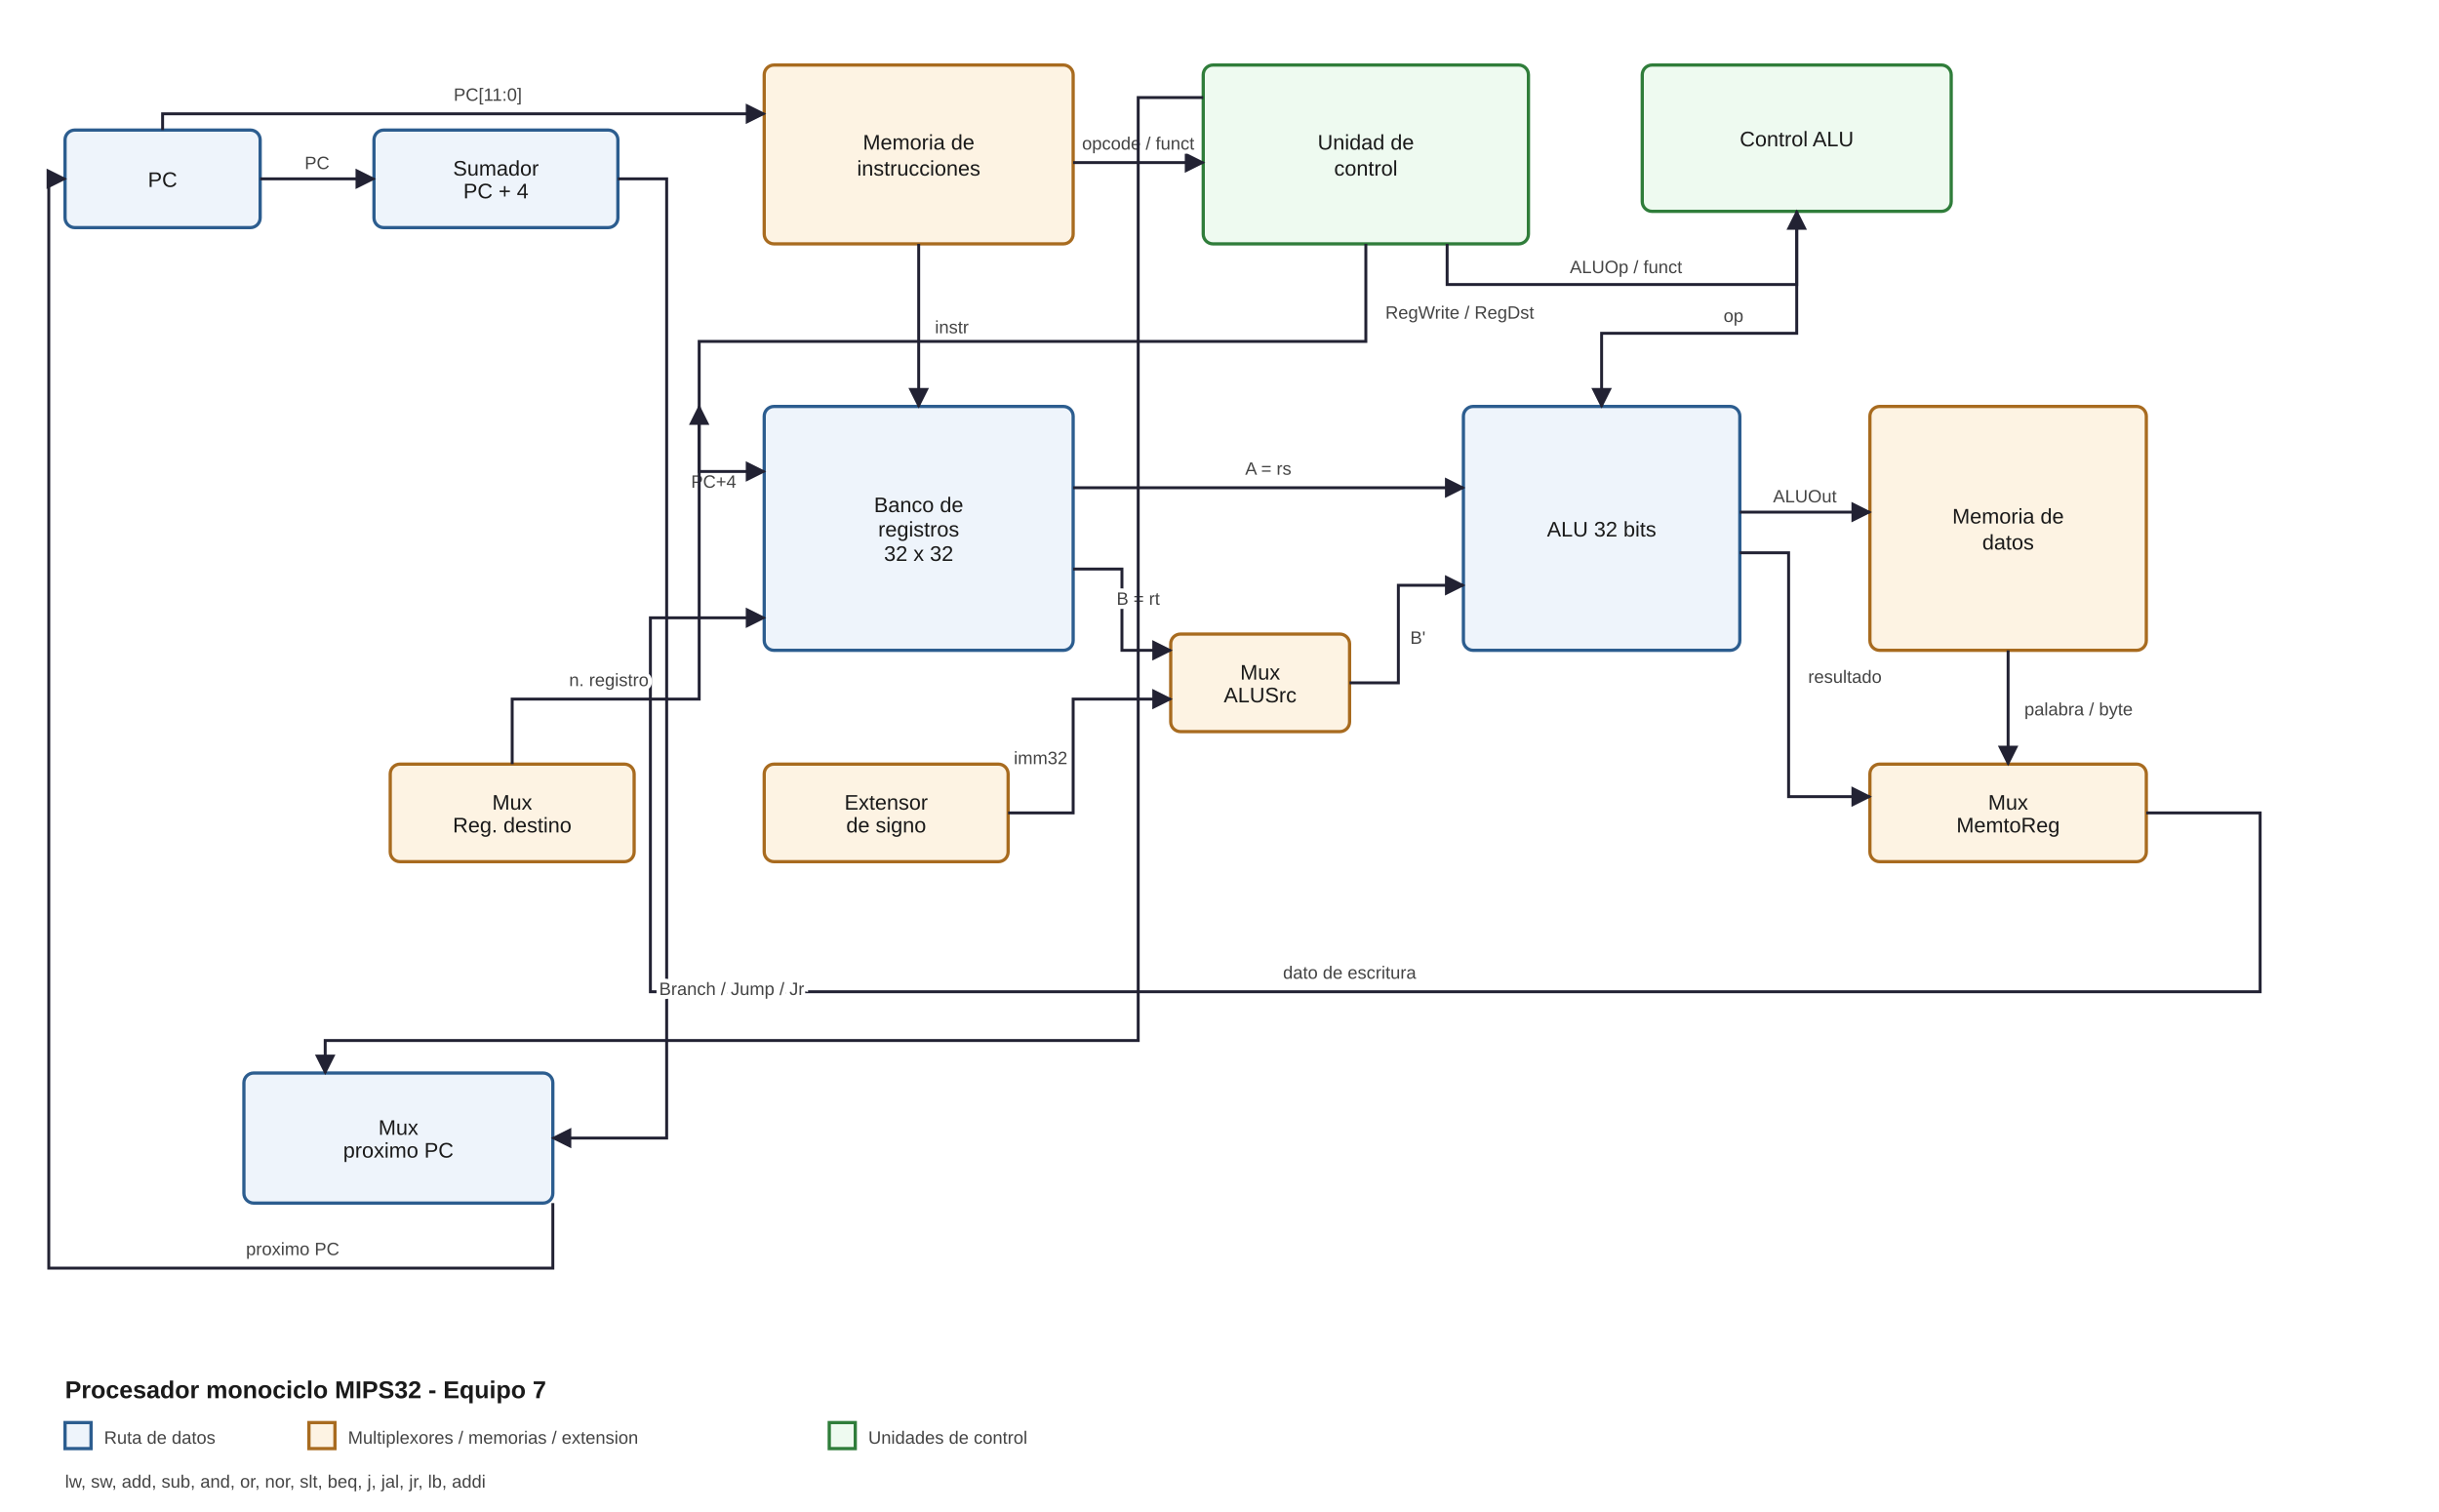
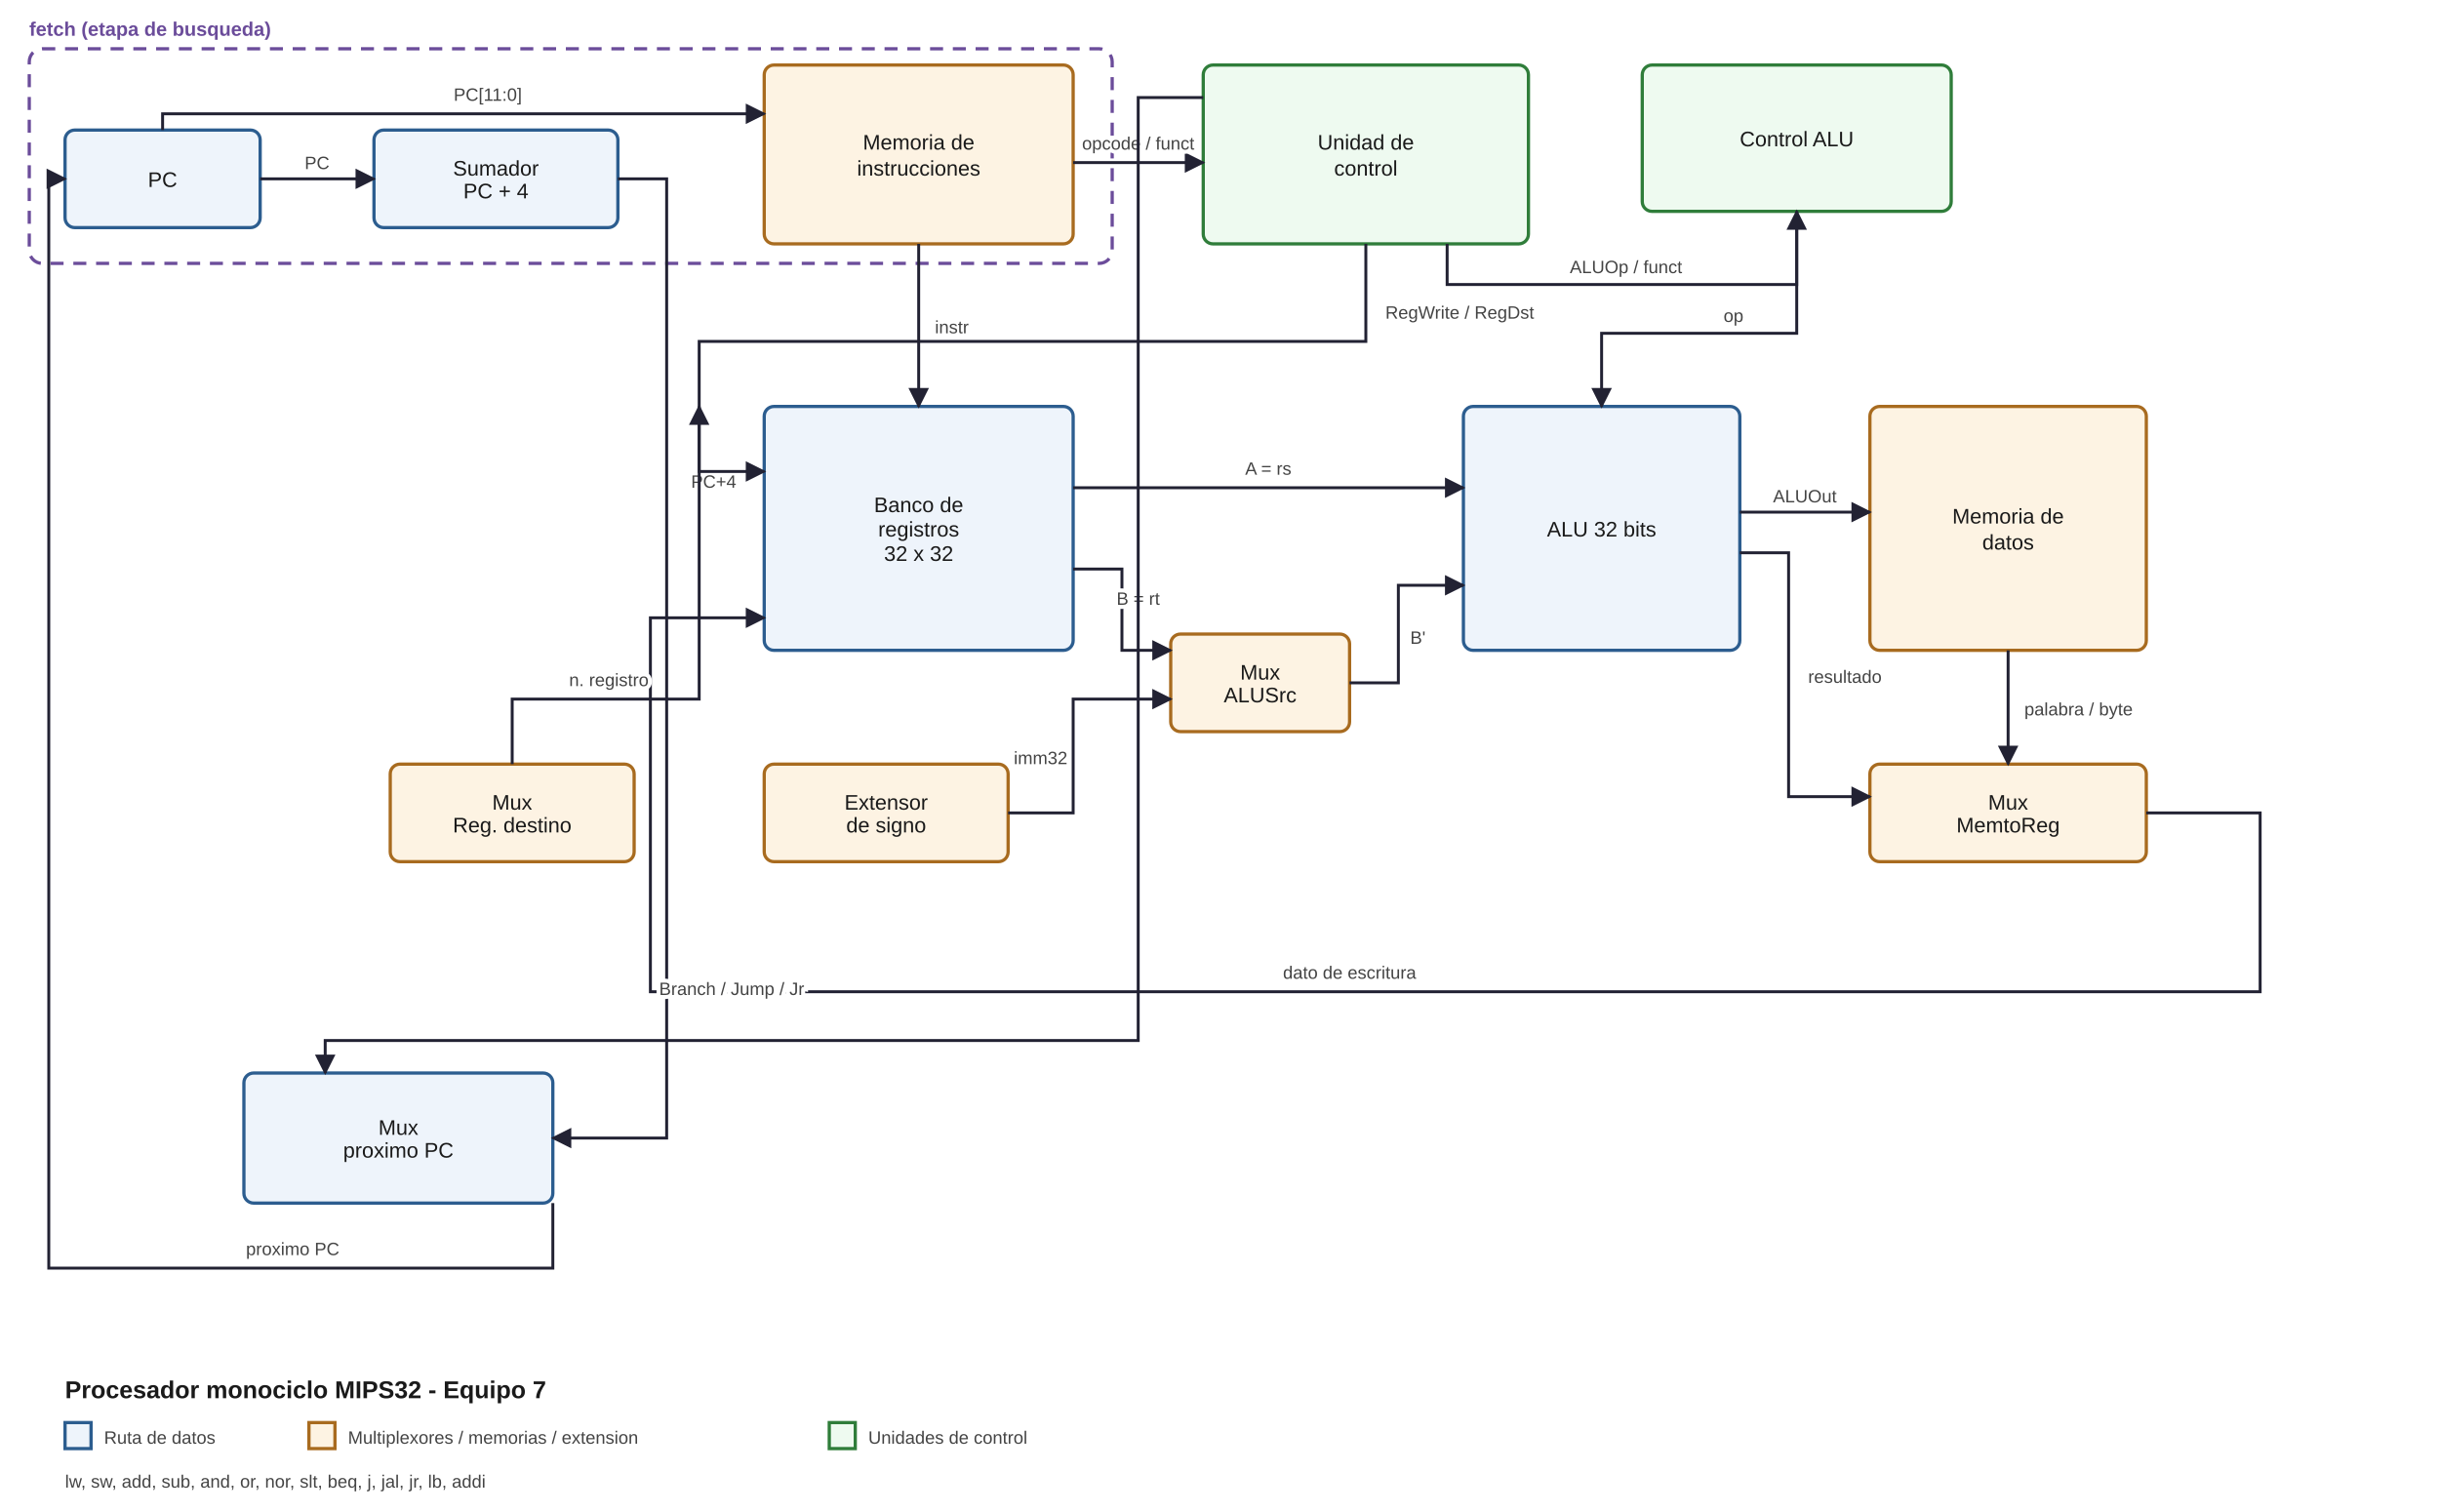
<svg xmlns="http://www.w3.org/2000/svg" width="1500" height="930" viewBox="0 0 1500 930">
  <defs>
    <marker id="a" viewBox="0 0 10 10" refX="9" refY="5" markerWidth="7" markerHeight="7" orient="auto-start-reverse">
      <path d="M 0 0 L 10 5 L 0 10 z" fill="#223" />
    </marker>
  </defs>
  <rect width="1500" height="930" fill="#fff" />
-   <style>text{font-family:Segoe UI,Arial,sans-serif;font-size:13px;fill:#1a1a1a}.b{fill:#eef4fb;stroke:#2c5d8f;stroke-width:2}.m{fill:#fdf3e3;stroke:#a86b1f;stroke-width:2}.c{fill:#eefaf0;stroke:#2f7d3a;stroke-width:2}.sig{font-size:11px;fill:#444}</style>
+   <style>text{font-family:Segoe UI,Arial,sans-serif;font-size:13px;fill:#1a1a1a}.b{fill:#eef4fb;stroke:#2c5d8f;stroke-width:2}.m{fill:#fdf3e3;stroke:#a86b1f;stroke-width:2}.c{fill:#eefaf0;stroke:#2f7d3a;stroke-width:2}.f{fill:none;stroke:#6b4c9a;stroke-width:2;stroke-dasharray:8 6}.sig{font-size:11px;fill:#444}</style>
  <rect class="b" x="40" y="80" width="120" height="60" rx="6" />
  <text x="100.0" y="115" text-anchor="middle">PC</text>
  <rect class="b" x="230" y="80" width="150" height="60" rx="6" />
  <text x="305.0" y="108" text-anchor="middle">Sumador</text>
  <text x="305.0" y="122" text-anchor="middle">PC + 4</text>
  <rect class="m" x="470" y="40" width="190" height="110" rx="6" />
  <text x="565.0" y="92" text-anchor="middle">Memoria de</text>
  <text x="565.0" y="108" text-anchor="middle">instrucciones</text>
  <rect class="c" x="740" y="40" width="200" height="110" rx="6" />
  <text x="840.0" y="92" text-anchor="middle">Unidad de</text>
  <text x="840.0" y="108" text-anchor="middle">control</text>
  <rect class="c" x="1010" y="40" width="190" height="90" rx="6" />
  <text x="1105.0" y="90" text-anchor="middle">Control ALU</text>
  <rect class="b" x="470" y="250" width="190" height="150" rx="6" />
  <text x="565.0" y="315" text-anchor="middle">Banco de</text>
  <text x="565.0" y="330" text-anchor="middle">registros</text>
  <text x="565.0" y="345" text-anchor="middle">32 x 32</text>
  <rect class="m" x="720" y="390" width="110" height="60" rx="6" />
  <text x="775.0" y="418" text-anchor="middle">Mux</text>
  <text x="775.0" y="432" text-anchor="middle">ALUSrc</text>
  <rect class="b" x="900" y="250" width="170" height="150" rx="6" />
  <text x="985.0" y="330" text-anchor="middle">ALU 32 bits</text>
  <rect class="m" x="1150" y="250" width="170" height="150" rx="6" />
  <text x="1235.0" y="322" text-anchor="middle">Memoria de</text>
  <text x="1235.0" y="338" text-anchor="middle">datos</text>
  <rect class="m" x="470" y="470" width="150" height="60" rx="6" />
  <text x="545.0" y="498" text-anchor="middle">Extensor</text>
  <text x="545.0" y="512" text-anchor="middle">de signo</text>
  <rect class="m" x="1150" y="470" width="170" height="60" rx="6" />
  <text x="1235.0" y="498" text-anchor="middle">Mux</text>
  <text x="1235.0" y="512" text-anchor="middle">MemtoReg</text>
  <rect class="m" x="240" y="470" width="150" height="60" rx="6" />
  <text x="315.0" y="498" text-anchor="middle">Mux</text>
  <text x="315.0" y="512" text-anchor="middle">Reg. destino</text>
  <rect class="b" x="150" y="660" width="190" height="80" rx="6" />
  <text x="245.0" y="698" text-anchor="middle">Mux</text>
  <text x="245.0" y="712" text-anchor="middle">proximo PC</text>
+   <rect class="f" x="18" y="30" width="666" height="132" rx="8" />
+   <text x="18" y="22" style="font-size:12px;fill:#6b4c9a;font-weight:600">fetch (etapa de busqueda)</text>
  <polyline points="160,110 230,110" fill="none" stroke="#223" stroke-width="1.8" marker-end="url(#a)" />
  <text class="sig" x="195" y="104" text-anchor="middle" style="paint-order:stroke;stroke:#fff;stroke-width:5">PC</text>
  <polyline points="100,80 100,70 470,70" fill="none" stroke="#223" stroke-width="1.8" marker-end="url(#a)" />
  <text class="sig" x="300" y="62" text-anchor="middle" style="paint-order:stroke;stroke:#fff;stroke-width:5">PC[11:0]</text>
  <polyline points="380,110 410,110 410,700 340,700" fill="none" stroke="#223" stroke-width="1.8" marker-end="url(#a)" />
  <text class="sig" x="425" y="300" text-anchor="start" style="paint-order:stroke;stroke:#fff;stroke-width:5">PC+4</text>
  <polyline points="660,100 740,100" fill="none" stroke="#223" stroke-width="1.8" marker-end="url(#a)" />
  <text class="sig" x="700" y="92" text-anchor="middle" style="paint-order:stroke;stroke:#fff;stroke-width:5">opcode / funct</text>
  <polyline points="565,150 565,250" fill="none" stroke="#223" stroke-width="1.8" marker-end="url(#a)" />
  <text class="sig" x="575" y="205" text-anchor="start" style="paint-order:stroke;stroke:#fff;stroke-width:5">instr</text>
  <polyline points="840,150 840,210 430,210 430,290 470,290" fill="none" stroke="#223" stroke-width="1.8" marker-end="url(#a)" />
  <text class="sig" x="852" y="196" text-anchor="start" style="paint-order:stroke;stroke:#fff;stroke-width:5">RegWrite / RegDst</text>
  <polyline points="660,300 900,300" fill="none" stroke="#223" stroke-width="1.8" marker-end="url(#a)" />
  <text class="sig" x="780" y="292" text-anchor="middle" style="paint-order:stroke;stroke:#fff;stroke-width:5">A = rs</text>
  <polyline points="660,350 690,350 690,400 720,400" fill="none" stroke="#223" stroke-width="1.8" marker-end="url(#a)" />
  <text class="sig" x="700" y="372" text-anchor="middle" style="paint-order:stroke;stroke:#fff;stroke-width:5">B = rt</text>
  <polyline points="620,500 660,500 660,430 720,430" fill="none" stroke="#223" stroke-width="1.8" marker-end="url(#a)" />
  <text class="sig" x="640" y="470" text-anchor="middle" style="paint-order:stroke;stroke:#fff;stroke-width:5">imm32</text>
  <polyline points="830,420 860,420 860,360 900,360" fill="none" stroke="#223" stroke-width="1.8" marker-end="url(#a)" />
  <text class="sig" x="872" y="396" text-anchor="middle" style="paint-order:stroke;stroke:#fff;stroke-width:5">B'</text>
  <polyline points="1070,315 1150,315" fill="none" stroke="#223" stroke-width="1.8" marker-end="url(#a)" />
  <text class="sig" x="1110" y="309" text-anchor="middle" style="paint-order:stroke;stroke:#fff;stroke-width:5">ALUOut</text>
  <polyline points="1070,340 1100,340 1100,490 1150,490" fill="none" stroke="#223" stroke-width="1.8" marker-end="url(#a)" />
  <text class="sig" x="1112" y="420" text-anchor="start" style="paint-order:stroke;stroke:#fff;stroke-width:5">resultado</text>
  <polyline points="1235,400 1235,470" fill="none" stroke="#223" stroke-width="1.8" marker-end="url(#a)" />
  <text class="sig" x="1245" y="440" text-anchor="start" style="paint-order:stroke;stroke:#fff;stroke-width:5">palabra / byte</text>
  <polyline points="1320,500 1390,500 1390,610 400,610 400,380 470,380" fill="none" stroke="#223" stroke-width="1.8" marker-end="url(#a)" />
  <text class="sig" x="830" y="602" text-anchor="middle" style="paint-order:stroke;stroke:#fff;stroke-width:5">dato de escritura</text>
  <polyline points="315,470 315,430 430,430 430,250" fill="none" stroke="#223" stroke-width="1.8" marker-end="url(#a)" />
  <text class="sig" x="350" y="422" text-anchor="start" style="paint-order:stroke;stroke:#fff;stroke-width:5">n. registro</text>
  <polyline points="890,150 890,175 1105,175 1105,130" fill="none" stroke="#223" stroke-width="1.8" marker-end="url(#a)" />
  <text class="sig" x="1000" y="168" text-anchor="middle" style="paint-order:stroke;stroke:#fff;stroke-width:5">ALUOp / funct</text>
  <polyline points="1105,130 1105,205 985,205 985,250" fill="none" stroke="#223" stroke-width="1.8" marker-end="url(#a)" />
  <text class="sig" x="1060" y="198" text-anchor="start" style="paint-order:stroke;stroke:#fff;stroke-width:5">op</text>
  <polyline points="340,740 340,780 30,780 30,110 40,110" fill="none" stroke="#223" stroke-width="1.8" marker-end="url(#a)" />
  <text class="sig" x="180" y="772" text-anchor="middle" style="paint-order:stroke;stroke:#fff;stroke-width:5">proximo PC</text>
  <polyline points="740,60 700,60 700,640 200,640 200,660" fill="none" stroke="#223" stroke-width="1.8" marker-end="url(#a)" />
  <text class="sig" x="450" y="612" text-anchor="middle" style="paint-order:stroke;stroke:#fff;stroke-width:5">Branch / Jump / Jr</text>
  <text x="40" y="860" style="font-size:15px;font-weight:600">Procesador monociclo MIPS32 - Equipo 7</text>
  <rect class="b" x="40" y="875" width="16" height="16" />
  <text class="sig" x="64" y="888">Ruta de datos</text>
  <rect class="m" x="190" y="875" width="16" height="16" />
  <text class="sig" x="214" y="888">Multiplexores / memorias / extension</text>
  <rect class="c" x="510" y="875" width="16" height="16" />
  <text class="sig" x="534" y="888">Unidades de control</text>
  <text class="sig" x="40" y="915">lw, sw, add, sub, and, or, nor, slt, beq, j, jal, jr, lb, addi</text>
</svg>
